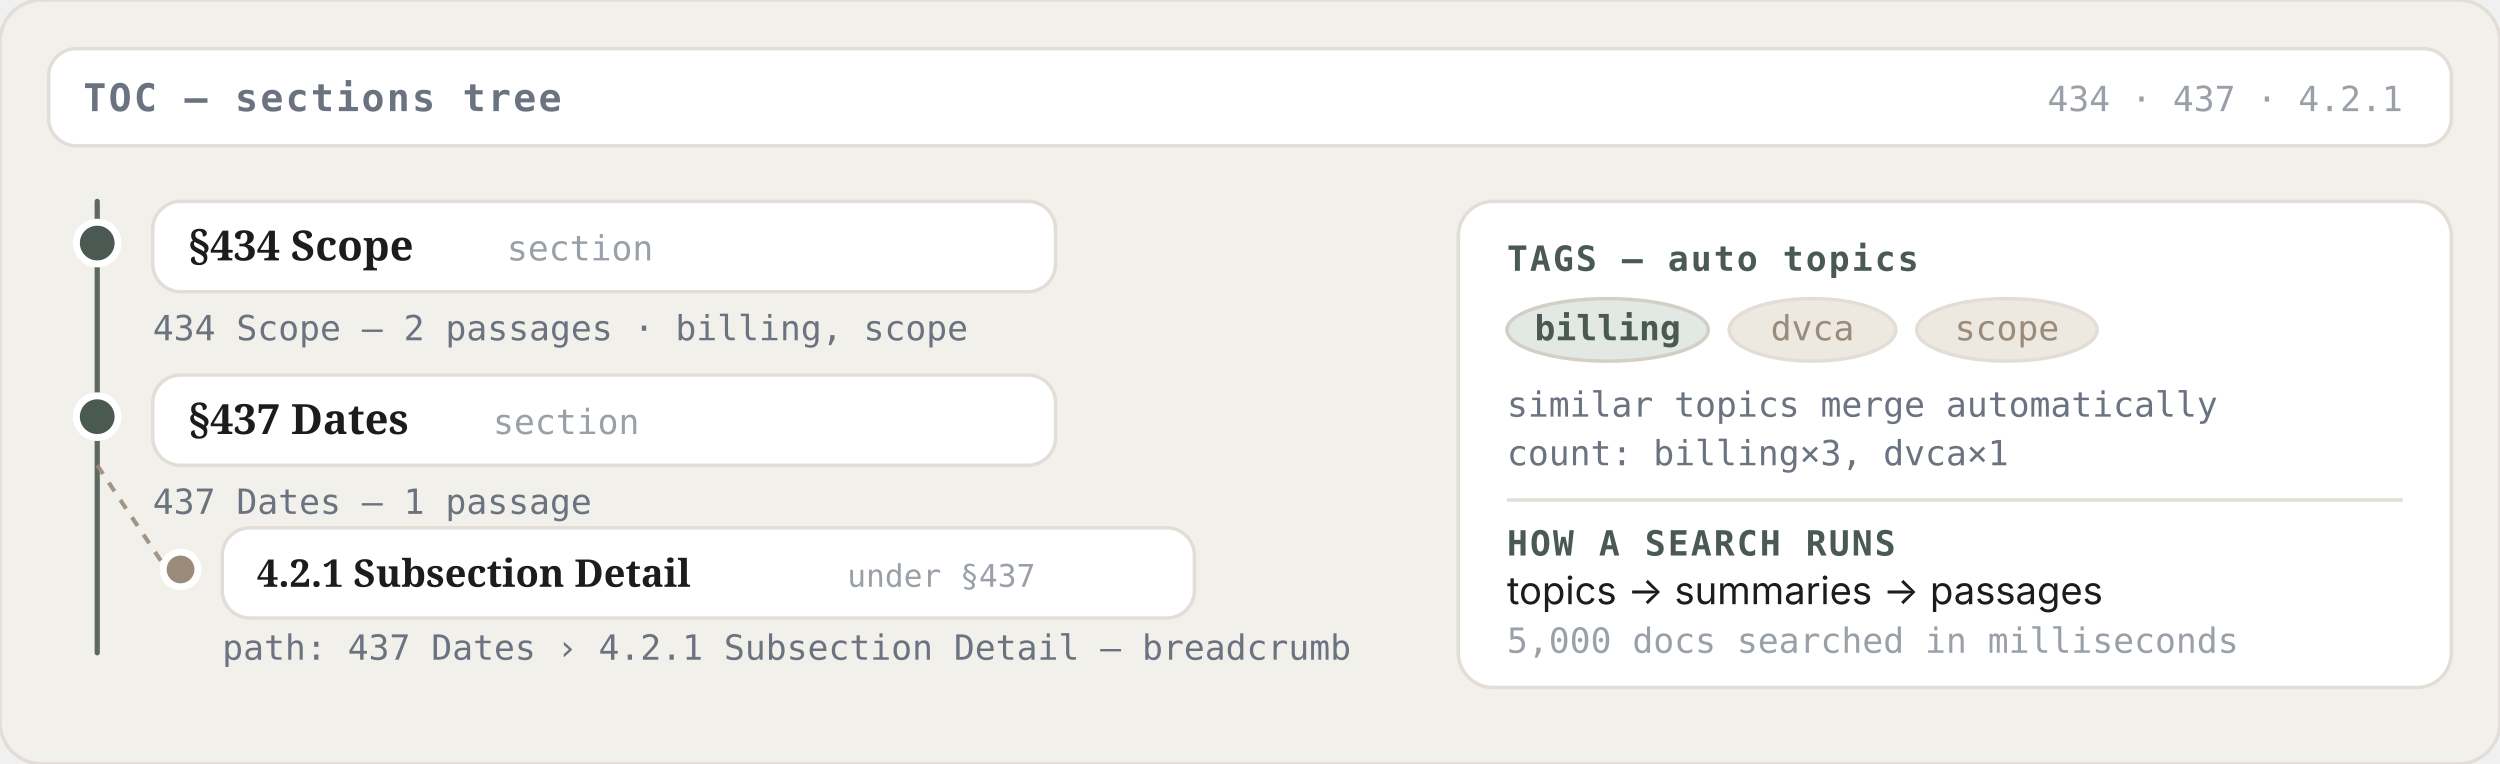
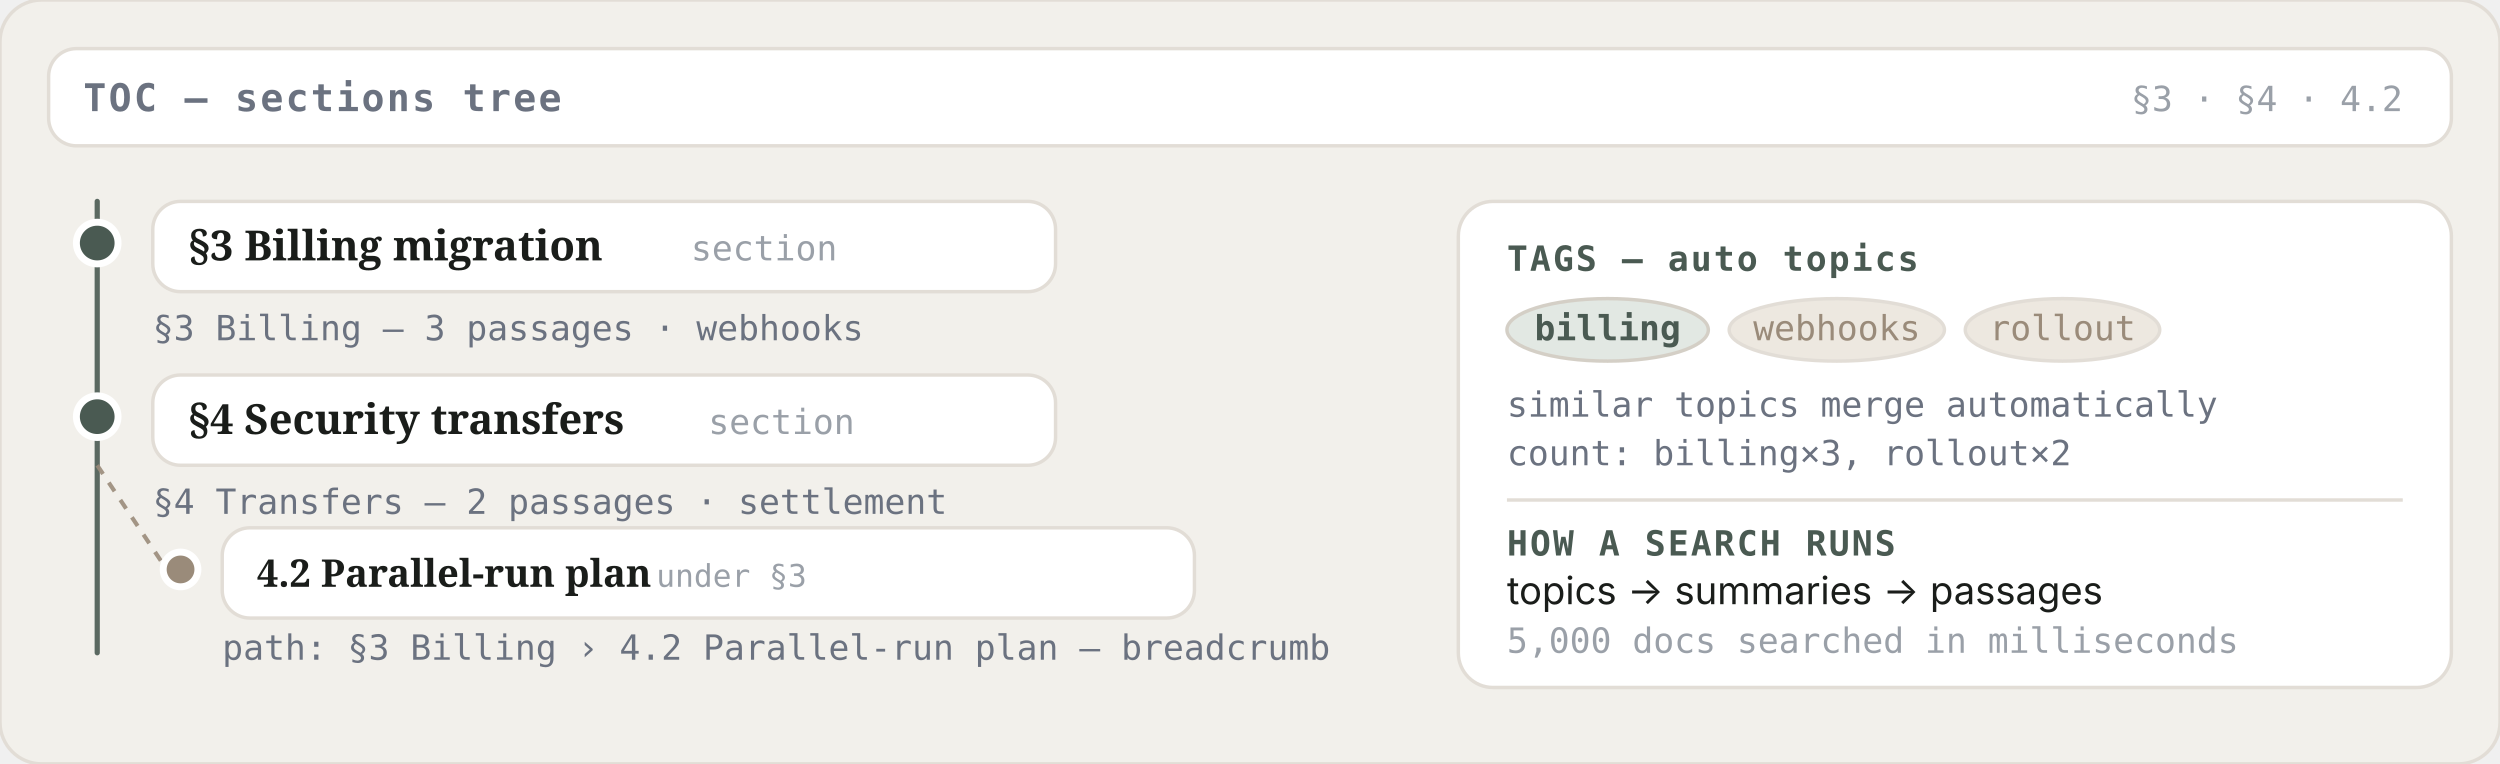
<svg xmlns="http://www.w3.org/2000/svg" width="720" height="220" viewBox="0 0 720 220" role="img" aria-labelledby="title desc">
  <rect width="720" height="220" rx="12" fill="#F2F0EB" stroke="#e2ddd6" />
  <rect x="14" y="14" width="692" height="28" rx="8" fill="#ffffff" stroke="#e2ddd6" />
  <text x="24" y="32" font-family="ui-monospace,Menlo,monospace" font-size="11" letter-spacing="0.06em" fill="#6b7280" font-weight="700">TOC — sections tree</text>
-   <text x="692" y="32" text-anchor="end" font-family="ui-monospace,Menlo,monospace" font-size="10" fill="#9aa0a8">434 · 437 · 4.2.1</text>
+   <text x="692" y="32" text-anchor="end" font-family="ui-monospace,Menlo,monospace" font-size="10" fill="#9aa0a8">§3 · §4 · 4.2</text>
  <line x1="28" y1="58" x2="28" y2="188" stroke="#4A5A52" stroke-width="1.5" stroke-linecap="round" opacity="0.9" />
  <circle cx="28" cy="70" r="6" fill="#4A5A52" stroke="#ffffff" stroke-width="2" />
  <rect x="44" y="58" width="260" height="26" rx="8" fill="#ffffff" stroke="#e2ddd6" />
-   <text x="54" y="75" font-family="Georgia,serif" font-size="12" fill="#1a1d1a" font-weight="700">§434 Scope</text>
-   <text x="54" y="75" dx="92" font-family="ui-monospace,Menlo,monospace" font-size="10" fill="#9aa0a8">section</text>
-   <text x="44" y="98" font-family="ui-monospace,Menlo,monospace" font-size="10" fill="#6b7280">434 Scope — 2 passages · billing, scope</text>
+   <text x="54" y="75" font-family="Georgia,serif" font-size="12" fill="#1a1d1a" font-weight="700">§3 Billing migration</text>
+   <text x="54" y="75" dx="145" font-family="ui-monospace,Menlo,monospace" font-size="10" fill="#9aa0a8">section</text>
+   <text x="44" y="98" font-family="ui-monospace,Menlo,monospace" font-size="10" fill="#6b7280">§3 Billing — 3 passages · webhooks</text>
  <circle cx="28" cy="120" r="6" fill="#4A5A52" stroke="#ffffff" stroke-width="2" />
  <rect x="44" y="108" width="260" height="26" rx="8" fill="#ffffff" stroke="#e2ddd6" />
-   <text x="54" y="125" font-family="Georgia,serif" font-size="12" fill="#1a1d1a" font-weight="700">§437 Dates</text>
-   <text x="54" y="125" dx="88" font-family="ui-monospace,Menlo,monospace" font-size="10" fill="#9aa0a8">section</text>
-   <text x="44" y="148" font-family="ui-monospace,Menlo,monospace" font-size="10" fill="#6b7280">437 Dates — 1 passage</text>
+   <text x="54" y="125" font-family="Georgia,serif" font-size="12" fill="#1a1d1a" font-weight="700">§4 Security transfers</text>
+   <text x="54" y="125" dx="150" font-family="ui-monospace,Menlo,monospace" font-size="10" fill="#9aa0a8">section</text>
+   <text x="44" y="148" font-family="ui-monospace,Menlo,monospace" font-size="10" fill="#6b7280">§4 Transfers — 2 passages · settlement</text>
  <line x1="28" y1="134" x2="48" y2="164" stroke="#9A8B7A" stroke-width="1.2" stroke-dasharray="3 3" opacity="0.9" />
  <circle cx="52" cy="164" r="5" fill="#9A8B7A" stroke="#ffffff" stroke-width="2" />
  <rect x="64" y="152" width="280" height="26" rx="8" fill="#ffffff" stroke="#e2ddd6" />
-   <text x="74" y="169" font-family="Georgia,serif" font-size="11" fill="#1a1d1a" font-weight="600">4.2.1 Subsection Detail</text>
-   <text x="74" y="169" dx="170" font-family="ui-monospace,Menlo,monospace" font-size="9" fill="#9aa0a8">under §437</text>
-   <text x="64" y="190" font-family="ui-monospace,Menlo,monospace" font-size="10" fill="#6b7280">path: 437 Dates › 4.2.1 Subsection Detail — breadcrumb</text>
+   <text x="74" y="169" font-family="Georgia,serif" font-size="11" fill="#1a1d1a" font-weight="600">4.2 Parallel-run plan</text>
+   <text x="74" y="169" dx="115" font-family="ui-monospace,Menlo,monospace" font-size="9" fill="#9aa0a8">under §3</text>
+   <text x="64" y="190" font-family="ui-monospace,Menlo,monospace" font-size="10" fill="#6b7280">path: §3 Billing › 4.2 Parallel-run plan — breadcrumb</text>
  <rect x="420" y="58" width="286" height="140" rx="10" fill="#ffffff" stroke="#e2ddd6" />
  <text x="434" y="78" font-family="ui-monospace,Menlo,monospace" font-size="10" letter-spacing="0.06em" fill="#4A5A52" font-weight="700">TAGS — auto topics</text>
  <g font-family="ui-monospace,Menlo,monospace" font-size="10">
    <rect x="434" y="86" width="58" height="18" rx="999" fill="#E2E8E3" stroke="#d4cfc6" />
    <text x="463" y="98" text-anchor="middle" fill="#4A5A52" font-weight="700">billing</text>
-     <rect x="498" y="86" width="48" height="18" rx="999" fill="#EDE8E0" stroke="#e2ddd6" />
-     <text x="522" y="98" text-anchor="middle" fill="#9A8B7A">dvca</text>
-     <rect x="552" y="86" width="52" height="18" rx="999" fill="#EDE8E0" stroke="#e2ddd6" />
-     <text x="578" y="98" text-anchor="middle" fill="#9A8B7A">scope</text>
+     <rect x="498" y="86" width="62" height="18" rx="999" fill="#EDE8E0" stroke="#e2ddd6" />
+     <text x="529" y="98" text-anchor="middle" fill="#9A8B7A">webhooks</text>
+     <rect x="566" y="86" width="56" height="18" rx="999" fill="#EDE8E0" stroke="#e2ddd6" />
+     <text x="594" y="98" text-anchor="middle" fill="#9A8B7A">rollout</text>
  </g>
  <text x="434" y="120" font-family="ui-monospace,Menlo,monospace" font-size="10" fill="#6b7280">similar topics merge automatically</text>
-   <text x="434" y="134" font-family="ui-monospace,Menlo,monospace" font-size="10" fill="#6b7280">count: billing×3, dvca×1</text>
+   <text x="434" y="134" font-family="ui-monospace,Menlo,monospace" font-size="10" fill="#6b7280">count: billing×3, rollout×2</text>
  <line x1="434" y1="144" x2="692" y2="144" stroke="#e2ddd6" />
  <text x="434" y="160" font-family="ui-monospace,Menlo,monospace" font-size="10" letter-spacing="0.06em" fill="#4A5A52" font-weight="700">HOW A SEARCH RUNS</text>
  <text x="434" y="174" font-family="system-ui,Inter,sans-serif" font-size="11" fill="#1a1d1a">topics → summaries → passages</text>
  <text x="434" y="188" font-family="ui-monospace,Menlo,monospace" font-size="10" fill="#9aa0a8">5,000 docs searched in milliseconds</text>
</svg>
